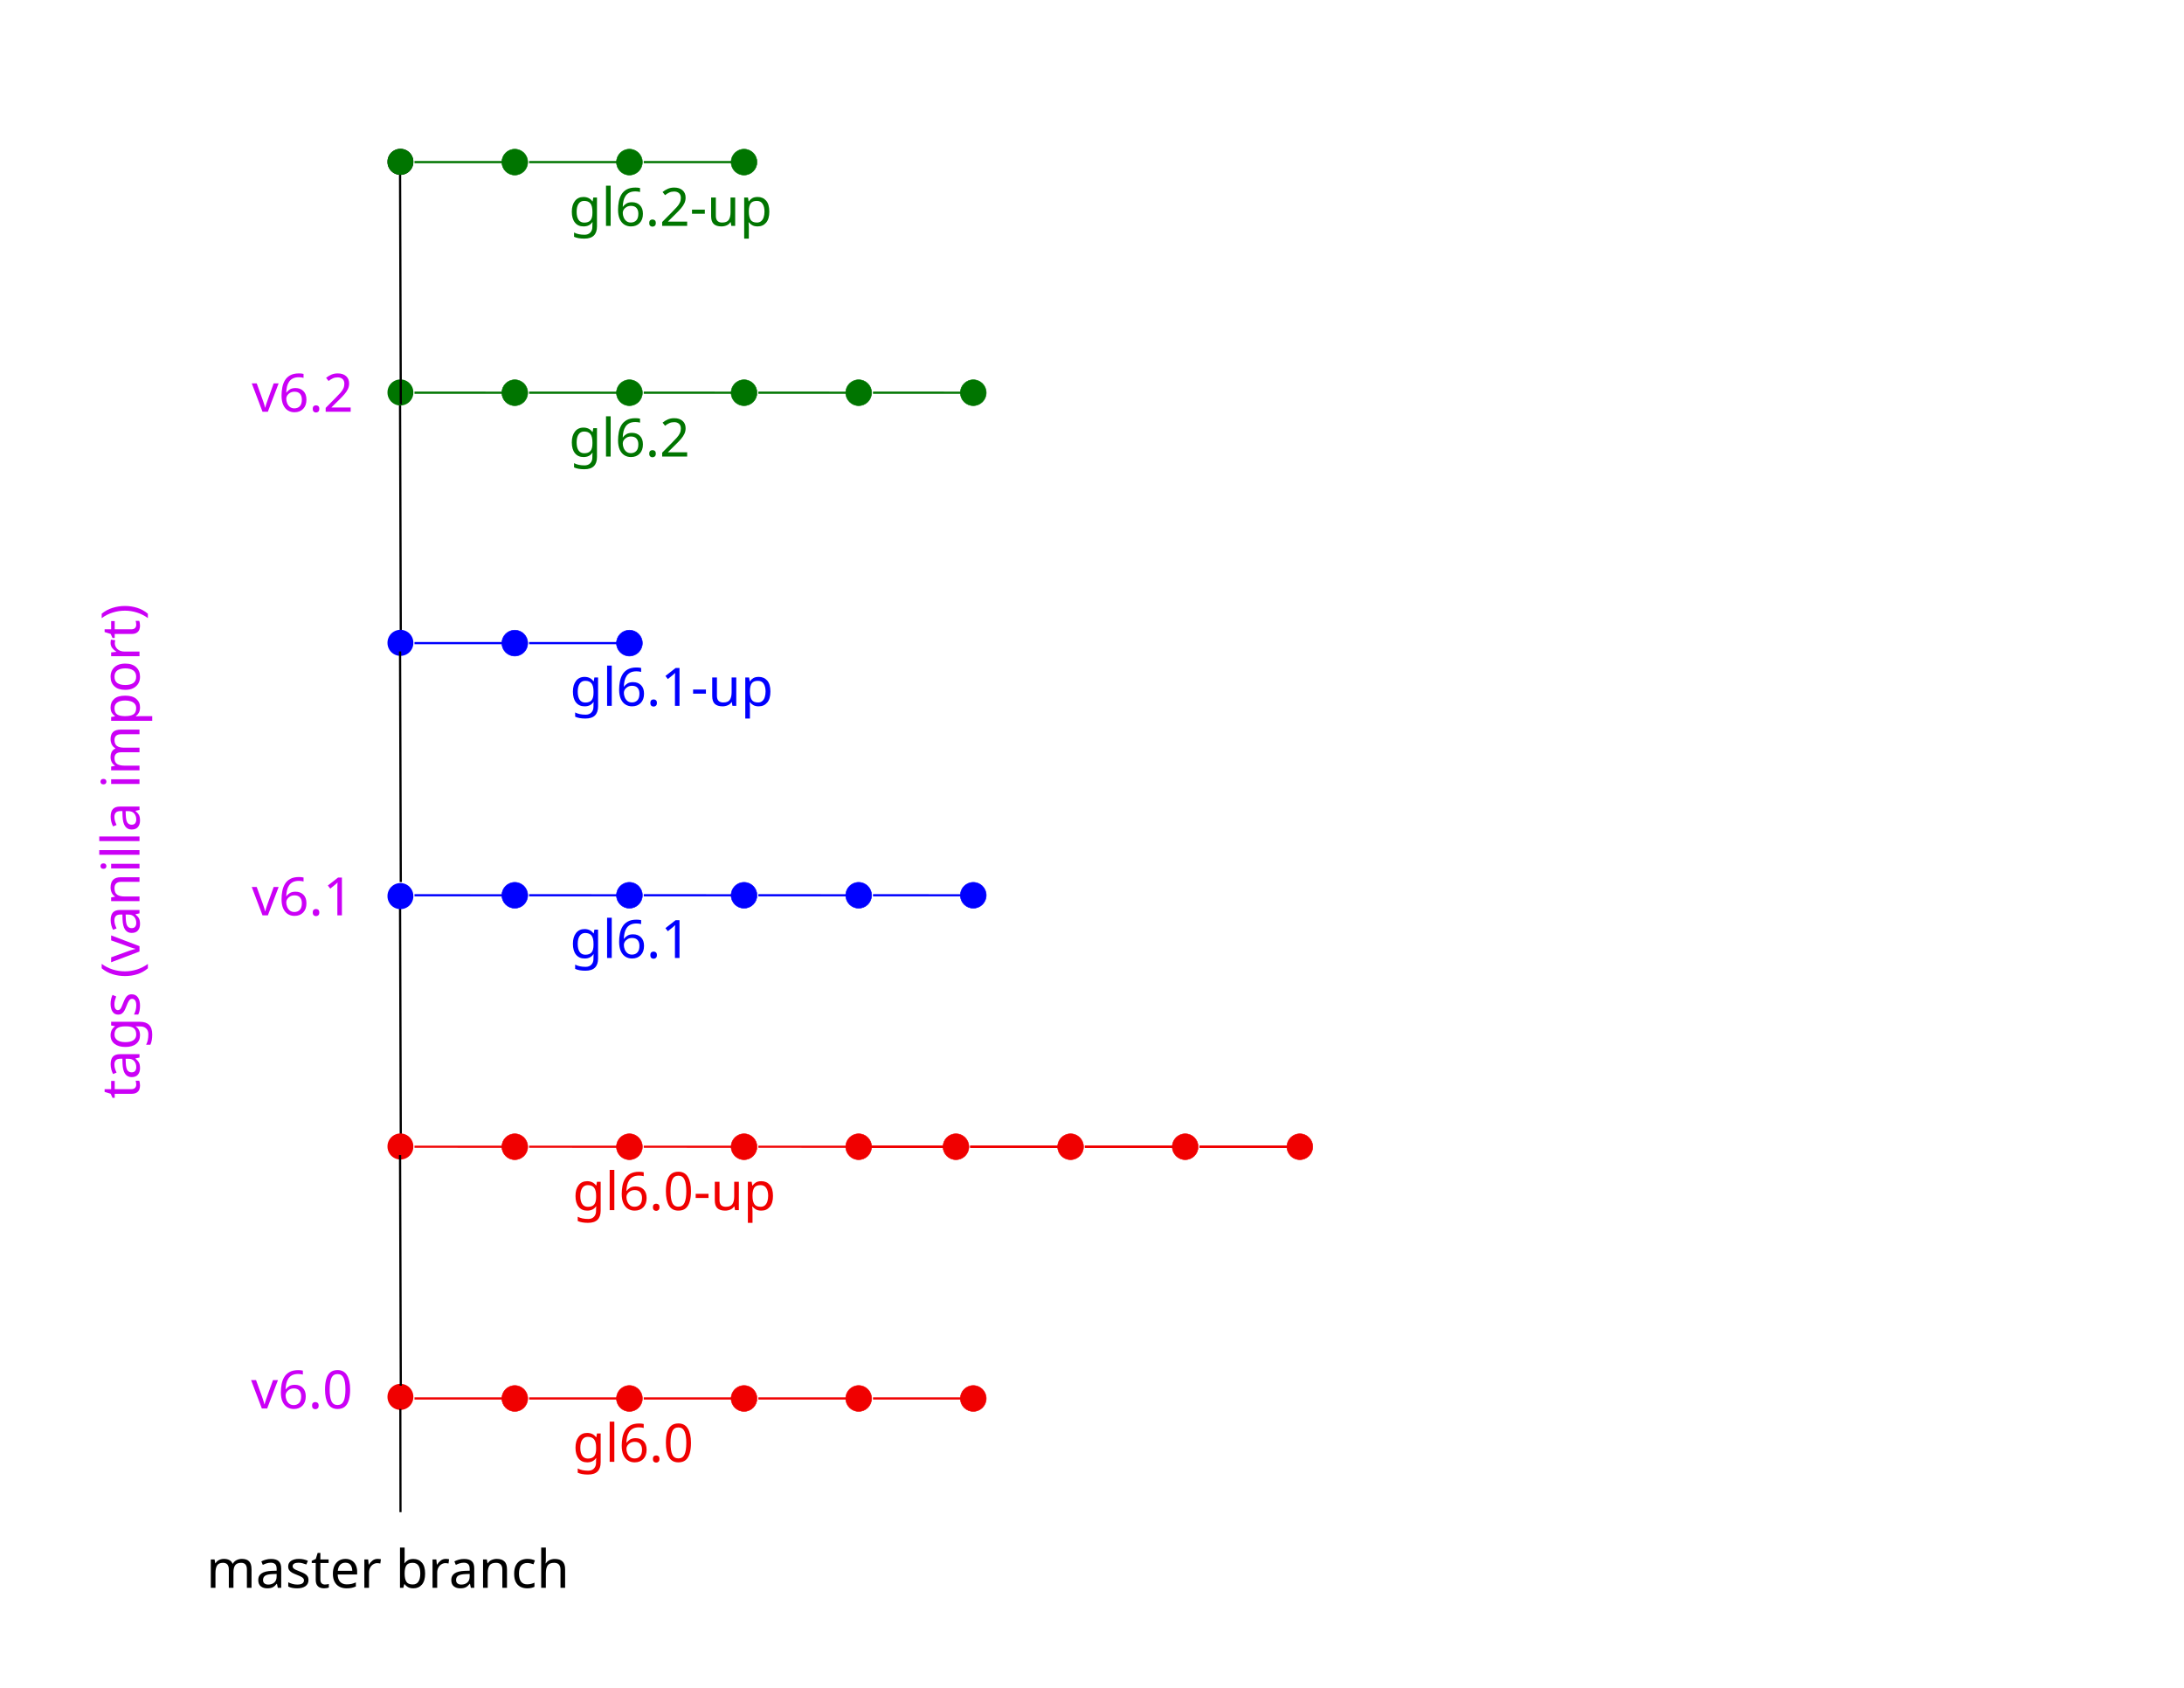
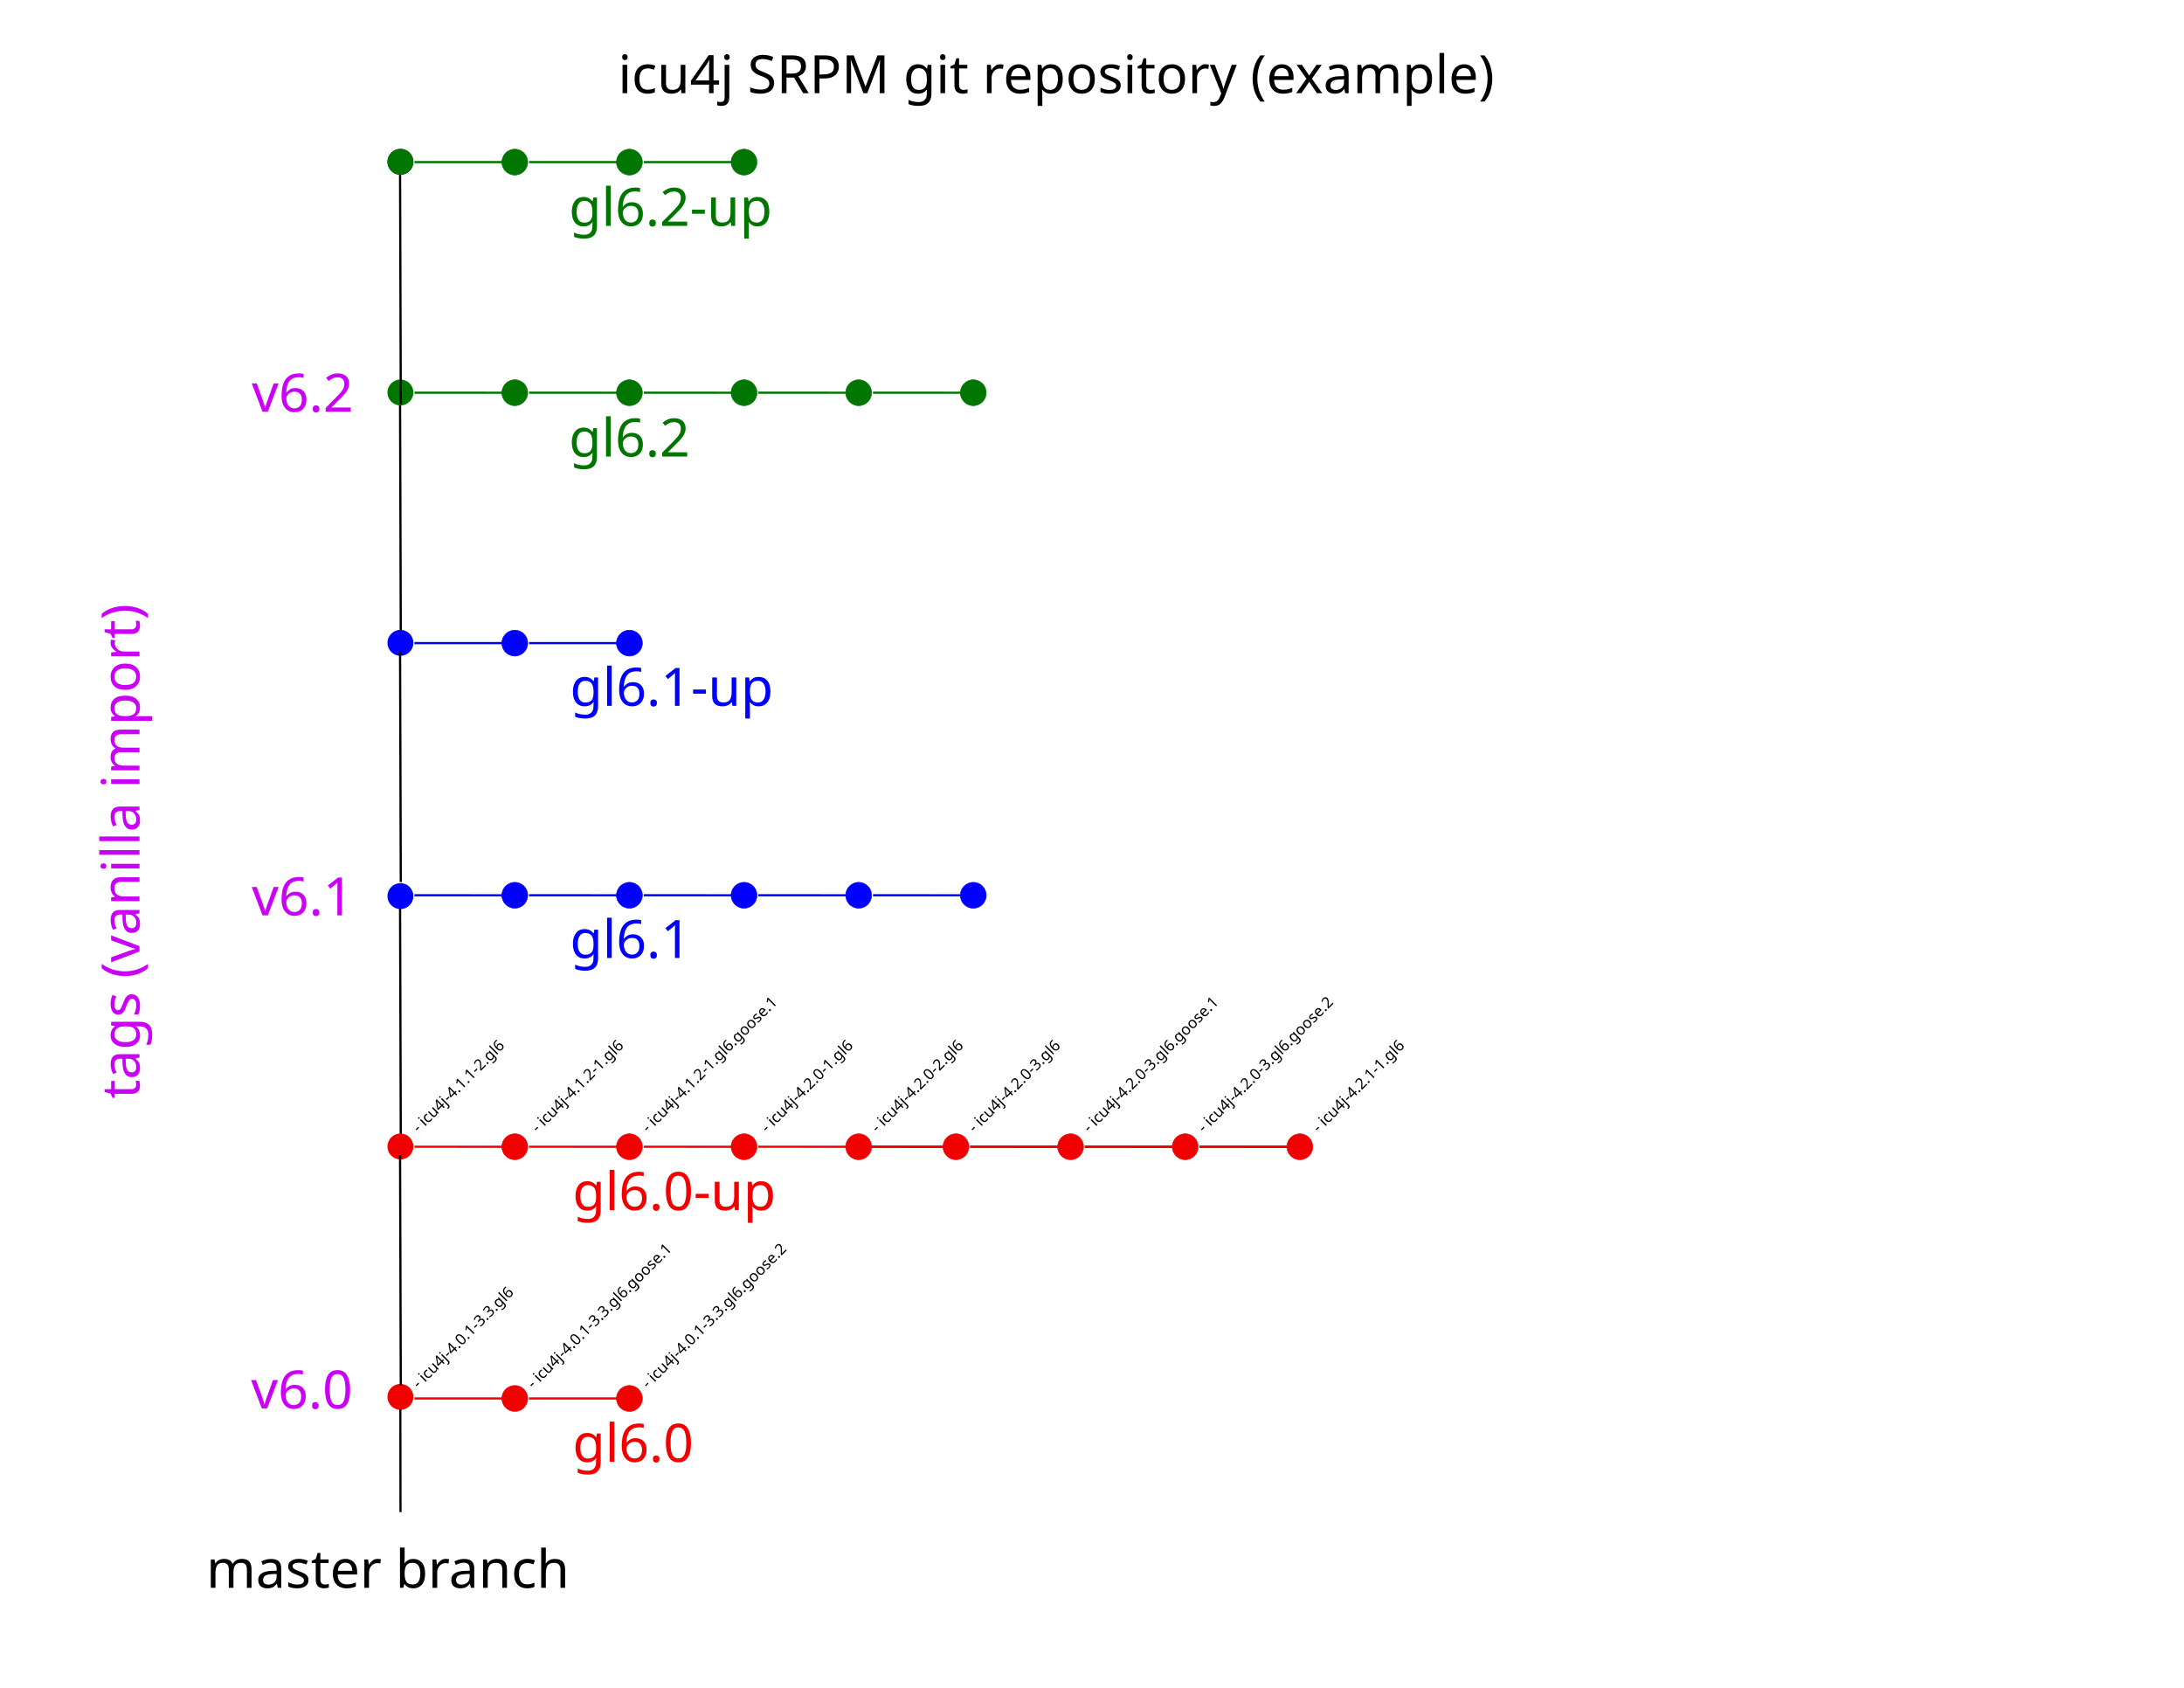
<svg xmlns="http://www.w3.org/2000/svg" width="990" height="765" id="svg2985" version="1.1">
  <defs id="defs2987">
    </defs>
  <g id="layer1" transform="translate(-4.858841,-10.81246)">
    <text xml:space="preserve" style="font-size:24px;font-style:normal;font-weight:normal;line-height:125%;letter-spacing:0px;word-spacing:0px;fill:#000000;fill-opacity:1;stroke:none;font-family:Sans" x="98.373" y="730.473" id="text4087">
      <tspan id="tspan4089" x="98.373" y="730.473">master branch</tspan>
    </text>
    <text xml:space="preserve" style="font-size:24px;font-style:normal;font-weight:normal;line-height:125%;letter-spacing:0px;word-spacing:0px;fill:#cb00f6;fill-opacity:1;stroke:none;font-family:Sans" x="118.671" y="649.191" id="text4091">
      <tspan id="tspan4093" x="118.671" y="649.191">v6.0</tspan>
    </text>
    <text xml:space="preserve" style="font-size:24px;font-style:normal;font-weight:normal;line-height:125%;letter-spacing:0px;word-spacing:0px;fill:#cb00f6;fill-opacity:1;stroke:none;font-family:Sans" x="118.982" y="425.699" id="text4095">
      <tspan id="tspan4097" x="118.982" y="425.699">v6.1</tspan>
    </text>
    <text xml:space="preserve" style="font-size:24px;font-style:normal;font-weight:normal;line-height:125%;letter-spacing:0px;word-spacing:0px;fill:#cb00f6;fill-opacity:1;stroke:none;font-family:Sans" x="-508.783" y="68.093" id="text4487" transform="matrix(0,-1,1,0,0,0)">
      <tspan id="tspan4489" x="-508.783" y="68.093">tags (vanilla import)</tspan>
    </text>
-     <g id="g5511" transform="matrix(0.7071068,0.7071068,-0.7071068,0.7071068,511.7805,57.30398)">
-       <text transform="matrix(0.7071068,-0.7071068,0.7071068,0.7071068,0,0)" id="text4483" y="616.076" x="-247.363" style="font-size:24px;font-style:normal;font-weight:normal;line-height:125%;letter-spacing:0px;word-spacing:0px;fill:#f00000;fill-opacity:1;stroke:none;font-family:Sans" xml:space="preserve">
-         <tspan y="616.076" x="-247.363" id="tspan4485">gl6.0</tspan>
-       </text>
-       <g transform="matrix(0.7071068,0.7071068,-0.7071068,0.7071068,315.1712,-0.3023257)" id="g4794">
-         <g transform="translate(0,207.8369)" id="g4796">
-           <path style="fill:#f00000;fill-opacity:1;stroke:#f00000;stroke-width:1px;stroke-linecap:butt;stroke-linejoin:miter;stroke-opacity:1" d="m 364.711,291.177 -0.008,43.1" id="path4798" />
-           <path style="fill:#f00000;fill-opacity:1;fill-rule:nonzero;stroke:#f00000;stroke-opacity:1" id="path4800" d="m 471.88,290.17 c 0,13.845 -11.224,25.069 -25.069,25.069 -13.845,0 -25.069,-11.224 -25.069,-25.069 0,-13.845 11.224,-25.069 25.069,-25.069 13.845,0 25.069,11.224 25.069,25.069 z" transform="matrix(0.2342092,0,0,0.2342092,260.0598,220.8451)" />
-         </g>
-         <g transform="translate(0,155.8777)" id="g4802">
-           <path id="path4804" d="m 364.711,291.177 -0.008,43.1" style="fill:#f00000;fill-opacity:1;stroke:#f00000;stroke-width:1px;stroke-linecap:butt;stroke-linejoin:miter;stroke-opacity:1" />
-           <path transform="matrix(0.2342092,0,0,0.2342092,260.0598,220.8451)" d="m 471.88,290.17 c 0,13.845 -11.224,25.069 -25.069,25.069 -13.845,0 -25.069,-11.224 -25.069,-25.069 0,-13.845 11.224,-25.069 25.069,-25.069 13.845,0 25.069,11.224 25.069,25.069 z" id="path4806" style="fill:#f00000;fill-opacity:1;fill-rule:nonzero;stroke:#f00000;stroke-opacity:1" />
-         </g>
-         <g transform="translate(0,103.9185)" id="g4808">
-           <path style="fill:#f00000;fill-opacity:1;stroke:#f00000;stroke-width:1px;stroke-linecap:butt;stroke-linejoin:miter;stroke-opacity:1" d="m 364.711,291.177 -0.008,43.1" id="path4810" />
-           <path style="fill:#f00000;fill-opacity:1;fill-rule:nonzero;stroke:#f00000;stroke-opacity:1" id="path4812" d="m 471.88,290.17 c 0,13.845 -11.224,25.069 -25.069,25.069 -13.845,0 -25.069,-11.224 -25.069,-25.069 0,-13.845 11.224,-25.069 25.069,-25.069 13.845,0 25.069,11.224 25.069,25.069 z" transform="matrix(0.2342092,0,0,0.2342092,260.0598,220.8451)" />
-         </g>
-         <g transform="translate(0,51.95923)" id="g4814">
-           <path id="path4816" d="m 364.711,291.177 -0.008,43.1" style="fill:#f00000;fill-opacity:1;stroke:#f00000;stroke-width:1px;stroke-linecap:butt;stroke-linejoin:miter;stroke-opacity:1" />
-           <path transform="matrix(0.2342092,0,0,0.2342092,260.0598,220.8451)" d="m 471.88,290.17 c 0,13.845 -11.224,25.069 -25.069,25.069 -13.845,0 -25.069,-11.224 -25.069,-25.069 0,-13.845 11.224,-25.069 25.069,-25.069 13.845,0 25.069,11.224 25.069,25.069 z" id="path4818" style="fill:#f00000;fill-opacity:1;fill-rule:nonzero;stroke:#f00000;stroke-opacity:1" />
-         </g>
-         <g id="g4820">
-           <path style="fill:#f00000;fill-opacity:1;stroke:#f00000;stroke-width:1px;stroke-linecap:butt;stroke-linejoin:miter;stroke-opacity:1" d="m 364.711,291.177 -0.008,43.1" id="path4822" />
-           <path style="fill:#f00000;fill-opacity:1;fill-rule:nonzero;stroke:#f00000;stroke-opacity:1" id="path4824" d="m 471.88,290.17 c 0,13.845 -11.224,25.069 -25.069,25.069 -13.845,0 -25.069,-11.224 -25.069,-25.069 0,-13.845 11.224,-25.069 25.069,-25.069 13.845,0 25.069,11.224 25.069,25.069 z" transform="matrix(0.2342092,0,0,0.2342092,260.0598,220.8451)" />
-         </g>
-       </g>
+     <text xml:space="preserve" style="font-size:24px;font-style:normal;font-weight:normal;line-height:125%;letter-spacing:0px;word-spacing:0px;fill:#f00000;fill-opacity:1;stroke:none;font-family:Sans" x="264.418" y="673.38" id="text4483">
+       <tspan id="tspan4485" x="264.418" y="673.38">gl6.0</tspan>
+     </text>
+     <g transform="matrix(0,1,-1,0,527.0171,279.9499)" id="g4796">
+       <path style="fill:#f00000;fill-opacity:1;stroke:#f00000;stroke-width:1px;stroke-linecap:butt;stroke-linejoin:miter;stroke-opacity:1" d="m 364.711,291.177 -0.008,43.1" id="path4798" />
+       <path style="fill:#f00000;fill-opacity:1;fill-rule:nonzero;stroke:#f00000;stroke-opacity:1" id="path4800" d="m 471.88,290.17 c 0,13.845 -11.224,25.069 -25.069,25.069 -13.845,0 -25.069,-11.224 -25.069,-25.069 0,-13.845 11.224,-25.069 25.069,-25.069 13.845,0 25.069,11.224 25.069,25.069 z" transform="matrix(0.2342092,0,0,0.2342092,260.0598,220.8451)" />
+     </g>
+     <g transform="matrix(0,1,-1,0,578.9763,279.9499)" id="g4802">
+       <path id="path4804" d="m 364.711,291.177 -0.008,43.1" style="fill:#f00000;fill-opacity:1;stroke:#f00000;stroke-width:1px;stroke-linecap:butt;stroke-linejoin:miter;stroke-opacity:1" />
+       <path transform="matrix(0.2342092,0,0,0.2342092,260.0598,220.8451)" d="m 471.88,290.17 c 0,13.845 -11.224,25.069 -25.069,25.069 -13.845,0 -25.069,-11.224 -25.069,-25.069 0,-13.845 11.224,-25.069 25.069,-25.069 13.845,0 25.069,11.224 25.069,25.069 z" id="path4806" style="fill:#f00000;fill-opacity:1;fill-rule:nonzero;stroke:#f00000;stroke-opacity:1" />
    </g>
    <text id="text4888" y="197.43" x="118.982" style="font-size:24px;font-style:normal;font-weight:normal;line-height:125%;letter-spacing:0px;word-spacing:0px;fill:#cb00f6;fill-opacity:1;stroke:none;font-family:Sans" xml:space="preserve">
      <tspan y="197.43" x="118.982" id="tspan4890">v6.2</tspan>
    </text>
    <g id="g5621">
      <g transform="matrix(0.7071068,0.7071068,-0.7071068,0.7071068,431.412,-91.86988)" id="g5491">
        <g id="g4871" transform="translate(-221.2294,26.17544)">
          <g style="fill:#0000fe;fill-opacity:1;stroke:#0000fe;stroke-opacity:1" id="g4841" transform="matrix(0.7071068,0.7071068,-0.7071068,0.7071068,390.4813,7.870435)">
            <path id="path4843" d="m 364.711,291.177 -0.008,43.1" style="fill:#0000fe;fill-opacity:1;stroke:#0000fe;stroke-width:1px;stroke-linecap:butt;stroke-linejoin:miter;stroke-opacity:1" />
            <path transform="matrix(0.2342092,0,0,0.2342092,260.0598,220.8451)" d="m 471.88,290.17 c 0,13.845 -11.224,25.069 -25.069,25.069 -13.845,0 -25.069,-11.224 -25.069,-25.069 0,-13.845 11.224,-25.069 25.069,-25.069 13.845,0 25.069,11.224 25.069,25.069 z" id="path4845" style="fill:#0000fe;fill-opacity:1;fill-rule:nonzero;stroke:#0000fe;stroke-opacity:1" />
          </g>
          <g style="fill:#0000fe;fill-opacity:1;stroke:#0000fe;stroke-opacity:1" id="g4847" transform="matrix(0.7071068,0.7071068,-0.7071068,0.7071068,427.222,-28.87029)">
            <path style="fill:#0000fe;fill-opacity:1;stroke:#0000fe;stroke-width:1px;stroke-linecap:butt;stroke-linejoin:miter;stroke-opacity:1" d="m 364.711,291.177 -0.008,43.1" id="path4849" />
            <path style="fill:#0000fe;fill-opacity:1;fill-rule:nonzero;stroke:#0000fe;stroke-opacity:1" id="path4851" d="m 471.88,290.17 c 0,13.845 -11.224,25.069 -25.069,25.069 -13.845,0 -25.069,-11.224 -25.069,-25.069 0,-13.845 11.224,-25.069 25.069,-25.069 13.845,0 25.069,11.224 25.069,25.069 z" transform="matrix(0.2342092,0,0,0.2342092,260.0598,220.8451)" />
          </g>
          <g style="fill:#0000fe;fill-opacity:1;stroke:#0000fe;stroke-opacity:1" id="g4853" transform="matrix(0.7071068,0.7071068,-0.7071068,0.7071068,463.9627,-65.61102)">
            <path id="path4855" d="m 364.711,291.177 -0.008,43.1" style="fill:#0000fe;fill-opacity:1;stroke:#0000fe;stroke-width:1px;stroke-linecap:butt;stroke-linejoin:miter;stroke-opacity:1" />
            <path transform="matrix(0.2342092,0,0,0.2342092,260.0598,220.8451)" d="m 471.88,290.17 c 0,13.845 -11.224,25.069 -25.069,25.069 -13.845,0 -25.069,-11.224 -25.069,-25.069 0,-13.845 11.224,-25.069 25.069,-25.069 13.845,0 25.069,11.224 25.069,25.069 z" id="path4857" style="fill:#0000fe;fill-opacity:1;fill-rule:nonzero;stroke:#0000fe;stroke-opacity:1" />
          </g>
          <g style="fill:#0000fe;fill-opacity:1;stroke:#0000fe;stroke-opacity:1" id="g4859" transform="matrix(0.7071068,0.7071068,-0.7071068,0.7071068,500.7034,-102.3517)">
            <path style="fill:#0000fe;fill-opacity:1;stroke:#0000fe;stroke-width:1px;stroke-linecap:butt;stroke-linejoin:miter;stroke-opacity:1" d="m 364.711,291.177 -0.008,43.1" id="path4861" />
            <path style="fill:#0000fe;fill-opacity:1;fill-rule:nonzero;stroke:#0000fe;stroke-opacity:1" id="path4863" d="m 471.88,290.17 c 0,13.845 -11.224,25.069 -25.069,25.069 -13.845,0 -25.069,-11.224 -25.069,-25.069 0,-13.845 11.224,-25.069 25.069,-25.069 13.845,0 25.069,11.224 25.069,25.069 z" transform="matrix(0.2342092,0,0,0.2342092,260.0598,220.8451)" />
          </g>
          <g style="fill:#0000fe;fill-opacity:1;stroke:#0000fe;stroke-opacity:1" id="g4865" transform="matrix(0.7071068,0.7071068,-0.7071068,0.7071068,537.4442,-139.0925)">
            <path id="path4867" d="m 364.711,291.177 -0.008,43.1" style="fill:#0000fe;fill-opacity:1;stroke:#0000fe;stroke-width:1px;stroke-linecap:butt;stroke-linejoin:miter;stroke-opacity:1" />
            <path transform="matrix(0.2342092,0,0,0.2342092,260.0598,220.8451)" d="m 471.88,290.17 c 0,13.845 -11.224,25.069 -25.069,25.069 -13.845,0 -25.069,-11.224 -25.069,-25.069 0,-13.845 11.224,-25.069 25.069,-25.069 13.845,0 25.069,11.224 25.069,25.069 z" id="path4869" style="fill:#0000fe;fill-opacity:1;fill-rule:nonzero;stroke:#0000fe;stroke-opacity:1" />
          </g>
        </g>
        <text transform="matrix(0.7071068,-0.7071068,0.7071068,0.7071068,0,0)" id="text4955" y="536.882" x="-168.167" style="font-size:24px;font-style:normal;font-weight:normal;line-height:125%;letter-spacing:0px;word-spacing:0px;fill:#0000fe;fill-opacity:1;stroke:none;font-family:Sans" xml:space="preserve">
          <tspan y="536.882" x="-168.167" id="tspan4957">gl6.1</tspan>
        </text>
      </g>
    </g>
    <g id="g5471" transform="matrix(0.7071068,0.7071068,-0.7071068,0.7071068,350.3075,-238.5447)">
      <g transform="matrix(0.7071068,0.7071068,-0.7071068,0.7071068,96.32336,-465.217)" id="g5019">
        <g style="fill:#007500;fill-opacity:1;stroke:#007500;stroke-opacity:1" id="g4749" transform="translate(323.4958,220.3594)">
          <path id="path4745" d="m 364.711,291.177 -0.008,43.1" style="fill:#007500;fill-opacity:1;stroke:#007500;stroke-width:1px;stroke-linecap:butt;stroke-linejoin:miter;stroke-opacity:1" />
          <path transform="matrix(0.2342092,0,0,0.2342092,260.0598,220.8451)" d="m 471.88,290.17 c 0,13.845 -11.224,25.069 -25.069,25.069 -13.845,0 -25.069,-11.224 -25.069,-25.069 0,-13.845 11.224,-25.069 25.069,-25.069 13.845,0 25.069,11.224 25.069,25.069 z" id="path4743" style="fill:#007500;fill-opacity:1;fill-rule:nonzero;stroke:#007500;stroke-opacity:1" />
        </g>
        <g style="fill:#007500;fill-opacity:1;stroke:#007500;stroke-opacity:1" id="g4753" transform="translate(323.4958,168.4001)">
          <path style="fill:#007500;fill-opacity:1;stroke:#007500;stroke-width:1px;stroke-linecap:butt;stroke-linejoin:miter;stroke-opacity:1" d="m 364.711,291.177 -0.008,43.1" id="path4755" />
          <path style="fill:#007500;fill-opacity:1;fill-rule:nonzero;stroke:#007500;stroke-opacity:1" id="path4757" d="m 471.88,290.17 c 0,13.845 -11.224,25.069 -25.069,25.069 -13.845,0 -25.069,-11.224 -25.069,-25.069 0,-13.845 11.224,-25.069 25.069,-25.069 13.845,0 25.069,11.224 25.069,25.069 z" transform="matrix(0.2342092,0,0,0.2342092,260.0598,220.8451)" />
        </g>
        <g style="fill:#007500;fill-opacity:1;stroke:#007500;stroke-opacity:1" id="g4759" transform="translate(323.4958,116.4409)">
          <path id="path4761" d="m 364.711,291.177 -0.008,43.1" style="fill:#007500;fill-opacity:1;stroke:#007500;stroke-width:1px;stroke-linecap:butt;stroke-linejoin:miter;stroke-opacity:1" />
          <path transform="matrix(0.2342092,0,0,0.2342092,260.0598,220.8451)" d="m 471.88,290.17 c 0,13.845 -11.224,25.069 -25.069,25.069 -13.845,0 -25.069,-11.224 -25.069,-25.069 0,-13.845 11.224,-25.069 25.069,-25.069 13.845,0 25.069,11.224 25.069,25.069 z" id="path4763" style="fill:#007500;fill-opacity:1;fill-rule:nonzero;stroke:#007500;stroke-opacity:1" />
        </g>
        <g style="fill:#007500;fill-opacity:1;stroke:#007500;stroke-opacity:1" id="g4765" transform="translate(323.4958,64.48166)">
          <path style="fill:#007500;fill-opacity:1;stroke:#007500;stroke-width:1px;stroke-linecap:butt;stroke-linejoin:miter;stroke-opacity:1" d="m 364.711,291.177 -0.008,43.1" id="path4767" />
          <path style="fill:#007500;fill-opacity:1;fill-rule:nonzero;stroke:#007500;stroke-opacity:1" id="path4769" d="m 471.88,290.17 c 0,13.845 -11.224,25.069 -25.069,25.069 -13.845,0 -25.069,-11.224 -25.069,-25.069 0,-13.845 11.224,-25.069 25.069,-25.069 13.845,0 25.069,11.224 25.069,25.069 z" transform="matrix(0.2342092,0,0,0.2342092,260.0598,220.8451)" />
        </g>
        <g style="fill:#007500;fill-opacity:1;stroke:#007500;stroke-opacity:1" id="g4771" transform="translate(323.4958,12.52242)">
          <path id="path4773" d="m 364.711,291.177 -0.008,43.1" style="fill:#007500;fill-opacity:1;stroke:#007500;stroke-width:1px;stroke-linecap:butt;stroke-linejoin:miter;stroke-opacity:1" />
          <path transform="matrix(0.2342092,0,0,0.2342092,260.0598,220.8451)" d="m 471.88,290.17 c 0,13.845 -11.224,25.069 -25.069,25.069 -13.845,0 -25.069,-11.224 -25.069,-25.069 0,-13.845 11.224,-25.069 25.069,-25.069 13.845,0 25.069,11.224 25.069,25.069 z" id="path4775" style="fill:#007500;fill-opacity:1;fill-rule:nonzero;stroke:#007500;stroke-opacity:1" />
        </g>
      </g>
      <text transform="matrix(0.7071068,-0.7071068,0.7071068,0.7071068,0,0)" id="text4959" y="456.272" x="-87.557" style="font-size:24px;font-style:normal;font-weight:normal;line-height:125%;letter-spacing:0px;word-spacing:0px;fill:#007500;fill-opacity:1;stroke:none;font-family:Sans" xml:space="preserve">
        <tspan y="456.272" x="-87.557" id="tspan4961">gl6.2</tspan>
      </text>
    </g>
    <g id="g6087">
      <g transform="matrix(0,1,-1,0,527.0171,-62.41085)" id="g5648" style="fill:#0000fe;fill-opacity:1;stroke:#0000fe;stroke-opacity:1">
        <path style="fill:#0000fe;fill-opacity:1;stroke:#0000fe;stroke-width:1px;stroke-linecap:butt;stroke-linejoin:miter;stroke-opacity:1" d="m 364.711,291.177 -0.008,43.1" id="path5650" />
        <path style="fill:#0000fe;fill-opacity:1;fill-rule:nonzero;stroke:#0000fe;stroke-opacity:1" id="path5652" d="m 471.88,290.17 c 0,13.845 -11.224,25.069 -25.069,25.069 -13.845,0 -25.069,-11.224 -25.069,-25.069 0,-13.845 11.224,-25.069 25.069,-25.069 13.845,0 25.069,11.224 25.069,25.069 z" transform="matrix(0.2342092,0,0,0.2342092,260.0598,220.8451)" />
      </g>
      <g transform="matrix(0,1,-1,0,578.9763,-62.41084)" id="g5654" style="fill:#0000fe;fill-opacity:1;stroke:#0000fe;stroke-opacity:1">
        <path id="path5656" d="m 364.711,291.177 -0.008,43.1" style="fill:#0000fe;fill-opacity:1;stroke:#0000fe;stroke-width:1px;stroke-linecap:butt;stroke-linejoin:miter;stroke-opacity:1" />
        <path transform="matrix(0.2342092,0,0,0.2342092,260.0598,220.8451)" d="m 471.88,290.17 c 0,13.845 -11.224,25.069 -25.069,25.069 -13.845,0 -25.069,-11.224 -25.069,-25.069 0,-13.845 11.224,-25.069 25.069,-25.069 13.845,0 25.069,11.224 25.069,25.069 z" id="path5658" style="fill:#0000fe;fill-opacity:1;fill-rule:nonzero;stroke:#0000fe;stroke-opacity:1" />
      </g>
      <text id="text5678" y="330.718" x="263.245" style="font-size:24px;font-style:normal;font-weight:normal;line-height:125%;letter-spacing:0px;word-spacing:0px;fill:#0000fe;fill-opacity:1;stroke:none;font-family:Sans" xml:space="preserve">
        <tspan y="330.718" x="263.245" id="tspan5680">gl6.1-up</tspan>
      </text>
    </g>
    <g id="g6198">
      <g style="fill:#007500;fill-opacity:1;stroke:#007500;stroke-opacity:1" id="g5718" transform="matrix(0,1,-1,0,527.0171,-280.4225)">
        <path id="path5720" d="m 364.711,291.177 -0.008,43.1" style="fill:#007500;fill-opacity:1;stroke:#007500;stroke-width:1px;stroke-linecap:butt;stroke-linejoin:miter;stroke-opacity:1" />
        <path transform="matrix(0.2342092,0,0,0.2342092,260.0598,220.8451)" d="m 471.88,290.17 c 0,13.845 -11.224,25.069 -25.069,25.069 -13.845,0 -25.069,-11.224 -25.069,-25.069 0,-13.845 11.224,-25.069 25.069,-25.069 13.845,0 25.069,11.224 25.069,25.069 z" id="path5722" style="fill:#007500;fill-opacity:1;fill-rule:nonzero;stroke:#007500;stroke-opacity:1" />
      </g>
      <g style="fill:#007500;fill-opacity:1;stroke:#007500;stroke-opacity:1" id="g5724" transform="matrix(0,1,-1,0,578.9763,-280.4225)">
        <path style="fill:#007500;fill-opacity:1;stroke:#007500;stroke-width:1px;stroke-linecap:butt;stroke-linejoin:miter;stroke-opacity:1" d="m 364.711,291.177 -0.008,43.1" id="path5726" />
        <path style="fill:#007500;fill-opacity:1;fill-rule:nonzero;stroke:#007500;stroke-opacity:1" id="path5728" d="m 471.88,290.17 c 0,13.845 -11.224,25.069 -25.069,25.069 -13.845,0 -25.069,-11.224 -25.069,-25.069 0,-13.845 11.224,-25.069 25.069,-25.069 13.845,0 25.069,11.224 25.069,25.069 z" transform="matrix(0.2342092,0,0,0.2342092,260.0598,220.8451)" />
      </g>
      <g style="fill:#007500;fill-opacity:1;stroke:#007500;stroke-opacity:1" id="g5730" transform="matrix(0,1,-1,0,630.9356,-280.4225)">
        <path id="path5732" d="m 364.711,291.177 -0.008,43.1" style="fill:#007500;fill-opacity:1;stroke:#007500;stroke-width:1px;stroke-linecap:butt;stroke-linejoin:miter;stroke-opacity:1" />
        <path transform="matrix(0.2342092,0,0,0.2342092,260.0598,220.8451)" d="m 471.88,290.17 c 0,13.845 -11.224,25.069 -25.069,25.069 -13.845,0 -25.069,-11.224 -25.069,-25.069 0,-13.845 11.224,-25.069 25.069,-25.069 13.845,0 25.069,11.224 25.069,25.069 z" id="path5734" style="fill:#007500;fill-opacity:1;fill-rule:nonzero;stroke:#007500;stroke-opacity:1" />
      </g>
      <text xml:space="preserve" style="font-size:24px;font-style:normal;font-weight:normal;line-height:125%;letter-spacing:0px;word-spacing:0px;fill:#007500;fill-opacity:1;stroke:none;font-family:Sans" x="262.751" y="113.201" id="text5748">
        <tspan id="tspan5750" x="262.751" y="113.201">gl6.2-up</tspan>
      </text>
    </g>
    <g id="g6133">
      <path id="path4493" d="m 186.207,422.347 0.326,104.512" style="fill:none;stroke:#000000;stroke-width:1.005px;stroke-linecap:butt;stroke-linejoin:miter;stroke-opacity:1" />
-       <path style="fill:#f00000;fill-opacity:1;fill-rule:nonzero;stroke:none" id="path4017" d="m 471.88,290.17 a 25.069,25.069 0 1 1 -50.137,0 25.069,25.069 0 1 1 50.137,0 z" transform="matrix(0.2342092,0,0,0.2342092,81.72194,575.9729)" />
-       <path style="fill:#f00000;fill-opacity:1;fill-rule:nonzero;stroke:none" id="path4021" d="m 471.88,290.17 a 25.069,25.069 0 1 1 -50.137,0 25.069,25.069 0 1 1 50.137,0 z" transform="matrix(0.2342092,0,0,0.2342092,81.72194,462.4877)" />
-       <path style="fill:#0000fe;fill-opacity:1;fill-rule:nonzero;stroke:none" id="path4025" d="m 471.88,290.17 a 25.069,25.069 0 1 1 -50.137,0 25.069,25.069 0 1 1 50.137,0 z" transform="matrix(0.2342092,0,0,0.2342092,81.72194,349.0025)" />
+       <path style="fill:#f00000;fill-opacity:1;fill-rule:nonzero;stroke:none" id="path4017" d="m 471.88,290.17 c 0,13.845 -11.224,25.069 -25.069,25.069 -13.845,0 -25.069,-11.224 -25.069,-25.069 0,-13.845 11.224,-25.069 25.069,-25.069 13.845,0 25.069,11.224 25.069,25.069 z" transform="matrix(0.2342092,0,0,0.2342092,81.72194,575.9729)" />
+       <path style="fill:#f00000;fill-opacity:1;fill-rule:nonzero;stroke:none" id="path4021" d="m 471.88,290.17 c 0,13.845 -11.224,25.069 -25.069,25.069 -13.845,0 -25.069,-11.224 -25.069,-25.069 0,-13.845 11.224,-25.069 25.069,-25.069 13.845,0 25.069,11.224 25.069,25.069 z" transform="matrix(0.2342092,0,0,0.2342092,81.72194,462.4877)" />
+       <path style="fill:#0000fe;fill-opacity:1;fill-rule:nonzero;stroke:none" id="path4025" d="m 471.88,290.17 c 0,13.845 -11.224,25.069 -25.069,25.069 -13.845,0 -25.069,-11.224 -25.069,-25.069 0,-13.845 11.224,-25.069 25.069,-25.069 13.845,0 25.069,11.224 25.069,25.069 z" transform="matrix(0.2342092,0,0,0.2342092,81.72194,349.0025)" />
      <path style="fill:#000000;fill-opacity:1;stroke:#000000;stroke-width:0.977px;stroke-linecap:butt;stroke-linejoin:miter;stroke-opacity:1" d="m 186.333,649.418 0.072,46.762" id="path4041" />
      <path style="fill:none;stroke:#000000;stroke-width:1.005px;stroke-linecap:butt;stroke-linejoin:miter;stroke-opacity:1" d="m 186.207,534.347 0.326,104.512" id="path4495" />
      <path style="fill:none;stroke:#000000;stroke-width:1.005px;stroke-linecap:butt;stroke-linejoin:miter;stroke-opacity:1" d="m 186.207,194.078 0.326,104.512" id="path5459" />
-       <path transform="matrix(0.2342092,0,0,0.2342092,81.72194,234.2187)" d="m 471.88,290.17 a 25.069,25.069 0 1 1 -50.137,0 25.069,25.069 0 1 1 50.137,0 z" id="path5463" style="fill:#0000fe;fill-opacity:1;fill-rule:nonzero;stroke:none" />
-       <path transform="matrix(0.2342092,0,0,0.2342092,81.72194,120.7334)" d="m 471.88,290.17 a 25.069,25.069 0 1 1 -50.137,0 25.069,25.069 0 1 1 50.137,0 z" id="path5465" style="fill:#007500;fill-opacity:1;fill-rule:nonzero;stroke:none" />
+       <path transform="matrix(0.2342092,0,0,0.2342092,81.72194,234.2187)" d="m 471.88,290.17 c 0,13.845 -11.224,25.069 -25.069,25.069 -13.845,0 -25.069,-11.224 -25.069,-25.069 0,-13.845 11.224,-25.069 25.069,-25.069 13.845,0 25.069,11.224 25.069,25.069 z" id="path5463" style="fill:#0000fe;fill-opacity:1;fill-rule:nonzero;stroke:none" />
+       <path transform="matrix(0.2342092,0,0,0.2342092,81.72194,120.7334)" d="m 471.88,290.17 c 0,13.845 -11.224,25.069 -25.069,25.069 -13.845,0 -25.069,-11.224 -25.069,-25.069 0,-13.845 11.224,-25.069 25.069,-25.069 13.845,0 25.069,11.224 25.069,25.069 z" id="path5465" style="fill:#007500;fill-opacity:1;fill-rule:nonzero;stroke:none" />
      <path id="path5469" d="m 186.207,306.078 0.326,104.512" style="fill:none;stroke:#000000;stroke-width:1.005px;stroke-linecap:butt;stroke-linejoin:miter;stroke-opacity:1" />
      <path id="path5682" d="m 186.207,89.551 0.326,104.512" style="fill:none;stroke:#000000;stroke-width:1.005px;stroke-linecap:butt;stroke-linejoin:miter;stroke-opacity:1" />
-       <path style="fill:#000000;fill-opacity:1;fill-rule:nonzero;stroke:none" id="path5684" d="m 471.88,290.17 a 25.069,25.069 0 1 1 -50.137,0 25.069,25.069 0 1 1 50.137,0 z" transform="matrix(0.2342092,0,0,0.2342092,81.72194,16.207)" />
-       <path style="fill:#007500;fill-opacity:1;fill-rule:nonzero;stroke:none" id="path5752" d="m 471.88,290.17 a 25.069,25.069 0 1 1 -50.137,0 25.069,25.069 0 1 1 50.137,0 z" transform="matrix(0.2342092,0,0,0.2342092,81.72194,16.20701)" />
+       <path style="fill:#000000;fill-opacity:1;fill-rule:nonzero;stroke:none" id="path5684" d="m 471.88,290.17 c 0,13.845 -11.224,25.069 -25.069,25.069 -13.845,0 -25.069,-11.224 -25.069,-25.069 0,-13.845 11.224,-25.069 25.069,-25.069 13.845,0 25.069,11.224 25.069,25.069 z" transform="matrix(0.2342092,0,0,0.2342092,81.72194,16.207)" />
+       <path style="fill:#007500;fill-opacity:1;fill-rule:nonzero;stroke:none" id="path5752" d="m 471.88,290.17 c 0,13.845 -11.224,25.069 -25.069,25.069 -13.845,0 -25.069,-11.224 -25.069,-25.069 0,-13.845 11.224,-25.069 25.069,-25.069 13.845,0 25.069,11.224 25.069,25.069 z" transform="matrix(0.2342092,0,0,0.2342092,81.72194,16.20701)" />
    </g>
    <g id="g6161">
      <text xml:space="preserve" style="font-size:24px;font-style:normal;font-weight:normal;line-height:125%;letter-spacing:0px;word-spacing:0px;fill:#f00000;fill-opacity:1;stroke:none;font-family:Sans" x="264.418" y="559.289" id="text5585">
        <tspan id="tspan5587" x="264.418" y="559.289">gl6.0-up</tspan>
      </text>
      <g id="g6008">
        <path style="fill:#f00000;fill-opacity:1;stroke:#f00000;stroke-width:1px;stroke-linecap:butt;stroke-linejoin:miter;stroke-opacity:1" d="m 235.84,530.569 -43.1,-0.008" id="path5593" />
        <path style="fill:#f00000;fill-opacity:1;fill-rule:nonzero;stroke:#f00000;stroke-opacity:1" id="path5595" d="m 471.88,290.17 c 0,13.845 -11.224,25.069 -25.069,25.069 -13.845,0 -25.069,-11.224 -25.069,-25.069 0,-13.845 11.224,-25.069 25.069,-25.069 13.845,0 25.069,11.224 25.069,25.069 z" transform="matrix(0,0.2342092,-0.2342092,0,306.172,425.9179)" />
      </g>
      <g id="g6004">
        <path id="path5599" d="m 287.799,530.569 -43.1,-0.008" style="fill:#f00000;fill-opacity:1;stroke:#f00000;stroke-width:1px;stroke-linecap:butt;stroke-linejoin:miter;stroke-opacity:1" />
        <path transform="matrix(0,0.2342092,-0.2342092,0,358.1313,425.9179)" d="m 471.88,290.17 c 0,13.845 -11.224,25.069 -25.069,25.069 -13.845,0 -25.069,-11.224 -25.069,-25.069 0,-13.845 11.224,-25.069 25.069,-25.069 13.845,0 25.069,11.224 25.069,25.069 z" id="path5601" style="fill:#f00000;fill-opacity:1;fill-rule:nonzero;stroke:#f00000;stroke-opacity:1" />
      </g>
      <g id="g6000">
        <path style="fill:#f00000;fill-opacity:1;stroke:#f00000;stroke-width:1px;stroke-linecap:butt;stroke-linejoin:miter;stroke-opacity:1" d="m 339.759,530.569 -43.1,-0.008" id="path5605" />
        <path style="fill:#f00000;fill-opacity:1;fill-rule:nonzero;stroke:#f00000;stroke-opacity:1" id="path5607" d="m 471.88,290.17 c 0,13.845 -11.224,25.069 -25.069,25.069 -13.845,0 -25.069,-11.224 -25.069,-25.069 0,-13.845 11.224,-25.069 25.069,-25.069 13.845,0 25.069,11.224 25.069,25.069 z" transform="matrix(0,0.2342092,-0.2342092,0,410.0905,425.9179)" />
      </g>
      <g id="g5997">
        <path id="path5611" d="m 391.718,530.569 -43.1,-0.008" style="fill:#f00000;fill-opacity:1;stroke:#f00000;stroke-width:1px;stroke-linecap:butt;stroke-linejoin:miter;stroke-opacity:1" />
      </g>
      <path style="fill:#f00000;fill-opacity:1;fill-rule:nonzero;stroke:#f00000;stroke-opacity:1" id="path5613" d="m 471.88,290.17 c 0,13.845 -11.224,25.069 -25.069,25.069 -13.845,0 -25.069,-11.224 -25.069,-25.069 0,-13.845 11.224,-25.069 25.069,-25.069 13.845,0 25.069,11.224 25.069,25.069 z" transform="matrix(0,0.2342092,-0.2342092,0,462.0497,425.9179)" />
      <g transform="translate(96.05875,0)" id="g5961">
        <path style="fill:#f00000;fill-opacity:1;stroke:#f00000;stroke-width:1px;stroke-linecap:butt;stroke-linejoin:miter;stroke-opacity:1" d="m 443.677,530.569 -43.1,-0.008" id="path5617" />
        <path style="fill:#f00000;fill-opacity:1;fill-rule:nonzero;stroke:#f00000;stroke-opacity:1" id="path5619" d="m 471.88,290.17 c 0,13.845 -11.224,25.069 -25.069,25.069 -13.845,0 -25.069,-11.224 -25.069,-25.069 0,-13.845 11.224,-25.069 25.069,-25.069 13.845,0 25.069,11.224 25.069,25.069 z" transform="matrix(0,0.2342092,-0.2342092,0,514.009,425.9179)" />
        <path id="path5957" d="m 443.677,530.569 -43.1,-0.008" style="fill:#f00000;fill-opacity:1;stroke:#f00000;stroke-width:1px;stroke-linecap:butt;stroke-linejoin:miter;stroke-opacity:1" />
        <path style="fill:#f00000;fill-opacity:1;stroke:#f00000;stroke-width:1px;stroke-linecap:butt;stroke-linejoin:miter;stroke-opacity:1" d="m 443.677,530.569 -43.1,-0.008" id="path5959" />
      </g>
      <g id="g6148">
        <path id="path5969" d="m 591.695,530.569 -43.1,-0.008" style="fill:#f00000;fill-opacity:1;stroke:#f00000;stroke-width:1px;stroke-linecap:butt;stroke-linejoin:miter;stroke-opacity:1" />
        <path transform="matrix(0,0.2342092,-0.2342092,0,662.027,425.9179)" d="m 471.88,290.17 c 0,13.845 -11.224,25.069 -25.069,25.069 -13.845,0 -25.069,-11.224 -25.069,-25.069 0,-13.845 11.224,-25.069 25.069,-25.069 13.845,0 25.069,11.224 25.069,25.069 z" id="path5971" style="fill:#f00000;fill-opacity:1;fill-rule:nonzero;stroke:#f00000;stroke-opacity:1" />
        <path style="fill:#f00000;fill-opacity:1;stroke:#f00000;stroke-width:1px;stroke-linecap:butt;stroke-linejoin:miter;stroke-opacity:1" d="m 591.695,530.569 -43.1,-0.008" id="path5973" />
        <path id="path5975" d="m 591.695,530.569 -43.1,-0.008" style="fill:#f00000;fill-opacity:1;stroke:#f00000;stroke-width:1px;stroke-linecap:butt;stroke-linejoin:miter;stroke-opacity:1" />
      </g>
      <g transform="translate(-7.85972,0)" id="g5977">
        <path style="fill:#f00000;fill-opacity:1;stroke:#f00000;stroke-width:1px;stroke-linecap:butt;stroke-linejoin:miter;stroke-opacity:1" d="m 443.677,530.569 -43.1,-0.008" id="path5979" />
        <path style="fill:#f00000;fill-opacity:1;fill-rule:nonzero;stroke:#f00000;stroke-opacity:1" id="path5981" d="m 471.88,290.17 c 0,13.845 -11.224,25.069 -25.069,25.069 -13.845,0 -25.069,-11.224 -25.069,-25.069 0,-13.845 11.224,-25.069 25.069,-25.069 13.845,0 25.069,11.224 25.069,25.069 z" transform="matrix(0,0.2342092,-0.2342092,0,514.009,425.9179)" />
        <path id="path5983" d="m 443.677,530.569 -43.1,-0.008" style="fill:#f00000;fill-opacity:1;stroke:#f00000;stroke-width:1px;stroke-linecap:butt;stroke-linejoin:miter;stroke-opacity:1" />
        <path style="fill:#f00000;fill-opacity:1;stroke:#f00000;stroke-width:1px;stroke-linecap:butt;stroke-linejoin:miter;stroke-opacity:1" d="m 443.677,530.569 -43.1,-0.008" id="path5985" />
      </g>
      <g id="g6154">
        <g id="g5987" transform="translate(44.09951,0)">
          <path style="fill:#f00000;fill-opacity:1;stroke:#f00000;stroke-width:1px;stroke-linecap:butt;stroke-linejoin:miter;stroke-opacity:1" d="m 443.677,530.569 -43.1,-0.008" id="path5989" />
          <path style="fill:#f00000;fill-opacity:1;fill-rule:nonzero;stroke:#f00000;stroke-opacity:1" id="path5991" d="m 471.88,290.17 c 0,13.845 -11.224,25.069 -25.069,25.069 -13.845,0 -25.069,-11.224 -25.069,-25.069 0,-13.845 11.224,-25.069 25.069,-25.069 13.845,0 25.069,11.224 25.069,25.069 z" transform="matrix(0,0.2342092,-0.2342092,0,514.009,425.9179)" />
          <path id="path5993" d="m 443.677,530.569 -43.1,-0.008" style="fill:#f00000;fill-opacity:1;stroke:#f00000;stroke-width:1px;stroke-linecap:butt;stroke-linejoin:miter;stroke-opacity:1" />
          <path style="fill:#f00000;fill-opacity:1;stroke:#f00000;stroke-width:1px;stroke-linecap:butt;stroke-linejoin:miter;stroke-opacity:1" d="m 443.677,530.569 -43.1,-0.008" id="path5995" />
        </g>
      </g>
    </g>
+     <text xml:space="preserve" style="font-size:24px;font-style:normal;font-weight:normal;line-height:125%;letter-spacing:0px;word-spacing:0px;fill:#000000;fill-opacity:1;stroke:none;font-family:Sans" x="-315.258" y="590.449" id="text6552" transform="matrix(0.7071068,-0.7071068,0.7071068,0.7071068,0,0)">
+       <tspan id="tspan6554" x="-315.258" y="590.449" style="font-size:7px;-inkscape-font-specification:Sans;font-family:Sans;font-weight:normal;font-style:normal;font-stretch:normal;font-variant:normal;text-anchor:start;text-align:start;writing-mode:lr;line-height:125%">- icu4j-4.0.1-3.3.gl6</tspan>
+     </text>
+     <text transform="matrix(0.7071068,-0.7071068,0.7071068,0.7071068,0,0)" id="text6556" y="627.218" x="-278.489" style="font-size:24px;font-style:normal;font-weight:normal;line-height:125%;letter-spacing:0px;word-spacing:0px;fill:#000000;fill-opacity:1;stroke:none;font-family:Sans" xml:space="preserve">
+       <tspan style="font-size:7px;-inkscape-font-specification:Sans;font-family:Sans;font-weight:normal;font-style:normal;font-stretch:normal;font-variant:normal;text-anchor:start;text-align:start;writing-mode:lr;line-height:125%" y="627.218" x="-278.489" id="tspan6558">- icu4j-4.0.1-3.3.gl6.goose.1</tspan>
+     </text>
+     <text xml:space="preserve" style="font-size:24px;font-style:normal;font-weight:normal;line-height:125%;letter-spacing:0px;word-spacing:0px;fill:#000000;fill-opacity:1;stroke:none;font-family:Sans" x="-241.719" y="663.987" id="text6560" transform="matrix(0.7071068,-0.7071068,0.7071068,0.7071068,0,0)">
+       <tspan id="tspan6562" x="-241.719" y="663.987" style="font-size:7px;font-style:normal;font-variant:normal;font-weight:normal;font-stretch:normal;text-align:start;line-height:125%;writing-mode:lr-tb;text-anchor:start;font-family:Sans;-inkscape-font-specification:Sans">- icu4j-4.0.1-3.3.gl6.goose.2</tspan>
+     </text>
+     <text transform="matrix(0.7071068,-0.7071068,0.7071068,0.7071068,0,0)" id="text6597" y="508.427" x="-233.234" style="font-size:24px;font-style:normal;font-weight:normal;line-height:125%;letter-spacing:0px;word-spacing:0px;fill:#000000;fill-opacity:1;stroke:none;font-family:Sans" xml:space="preserve">
+       <tspan style="font-size:7px;font-style:normal;font-variant:normal;font-weight:normal;font-stretch:normal;text-align:start;line-height:125%;writing-mode:lr-tb;text-anchor:start;font-family:Sans;-inkscape-font-specification:Sans" y="508.427" x="-233.234" id="tspan6599">- icu4j-4.1.1-2.gl6</tspan>
+     </text>
+     <text xml:space="preserve" style="font-size:24px;font-style:normal;font-weight:normal;line-height:125%;letter-spacing:0px;word-spacing:0px;fill:#000000;fill-opacity:1;stroke:none;font-family:Sans" x="-195.05" y="546.61" id="text6601" transform="matrix(0.7071068,-0.7071068,0.7071068,0.7071068,0,0)">
+       <tspan id="tspan6603" x="-195.05" y="546.61" style="font-size:7px;font-style:normal;font-variant:normal;font-weight:normal;font-stretch:normal;text-align:start;line-height:125%;writing-mode:lr-tb;text-anchor:start;font-family:Sans;-inkscape-font-specification:Sans">- icu4j-4.1.2-1.gl6</tspan>
+     </text>
+     <text transform="matrix(0.7071068,-0.7071068,0.7071068,0.7071068,0,0)" id="text6605" y="581.964" x="-159.695" style="font-size:24px;font-style:normal;font-weight:normal;line-height:125%;letter-spacing:0px;word-spacing:0px;fill:#000000;fill-opacity:1;stroke:none;font-family:Sans" xml:space="preserve">
+       <tspan style="font-size:7px;font-style:normal;font-variant:normal;font-weight:normal;font-stretch:normal;text-align:start;line-height:125%;writing-mode:lr-tb;text-anchor:start;font-family:Sans;-inkscape-font-specification:Sans" y="581.964" x="-159.695" id="tspan6607">- icu4j-4.1.2-1.gl6.goose.1</tspan>
+     </text>
+     <text xml:space="preserve" style="font-size:24px;font-style:normal;font-weight:normal;line-height:125%;letter-spacing:0px;word-spacing:0px;fill:#000000;fill-opacity:1;stroke:none;font-family:Sans" x="-121.511" y="620.147" id="text6609" transform="matrix(0.7071068,-0.7071068,0.7071068,0.7071068,0,0)">
+       <tspan id="tspan6611" x="-121.511" y="620.147" style="font-size:7px;font-style:normal;font-variant:normal;font-weight:normal;font-stretch:normal;text-align:start;line-height:125%;writing-mode:lr-tb;text-anchor:start;font-family:Sans;-inkscape-font-specification:Sans">- icu4j-4.2.0-1.gl6</tspan>
+     </text>
+     <text transform="matrix(0.7071068,-0.7071068,0.7071068,0.7071068,0,0)" id="text6613" y="655.502" x="-86.155" style="font-size:24px;font-style:normal;font-weight:normal;line-height:125%;letter-spacing:0px;word-spacing:0px;fill:#000000;fill-opacity:1;stroke:none;font-family:Sans" xml:space="preserve">
+       <tspan style="font-size:7px;font-style:normal;font-variant:normal;font-weight:normal;font-stretch:normal;text-align:start;line-height:125%;writing-mode:lr-tb;text-anchor:start;font-family:Sans;-inkscape-font-specification:Sans" y="655.502" x="-86.155" id="tspan6615">- icu4j-4.2.0-2.gl6</tspan>
+     </text>
+     <text xml:space="preserve" style="font-size:24px;font-style:normal;font-weight:normal;line-height:125%;letter-spacing:0px;word-spacing:0px;fill:#000000;fill-opacity:1;stroke:none;font-family:Sans" x="-55.043" y="686.614" id="text6617" transform="matrix(0.7071068,-0.7071068,0.7071068,0.7071068,0,0)">
+       <tspan id="tspan6619" x="-55.043" y="686.614" style="font-size:7px;font-style:normal;font-variant:normal;font-weight:normal;font-stretch:normal;text-align:start;line-height:125%;writing-mode:lr-tb;text-anchor:start;font-family:Sans;-inkscape-font-specification:Sans">- icu4j-4.2.0-3.gl6</tspan>
+     </text>
+     <text transform="matrix(0.7071068,-0.7071068,0.7071068,0.7071068,0,0)" id="text6621" y="723.383" x="-18.273" style="font-size:24px;font-style:normal;font-weight:normal;line-height:125%;letter-spacing:0px;word-spacing:0px;fill:#000000;fill-opacity:1;stroke:none;font-family:Sans" xml:space="preserve">
+       <tspan style="font-size:7px;font-style:normal;font-variant:normal;font-weight:normal;font-stretch:normal;text-align:start;line-height:125%;writing-mode:lr-tb;text-anchor:start;font-family:Sans;-inkscape-font-specification:Sans" y="723.383" x="-18.273" id="tspan6623">- icu4j-4.2.0-3.gl6.goose.1</tspan>
+     </text>
+     <text xml:space="preserve" style="font-size:24px;font-style:normal;font-weight:normal;line-height:125%;letter-spacing:0px;word-spacing:0px;fill:#000000;fill-opacity:1;stroke:none;font-family:Sans" x="18.496" y="760.152" id="text6625" transform="matrix(0.7071068,-0.7071068,0.7071068,0.7071068,0,0)">
+       <tspan id="tspan6627" x="18.496" y="760.152" style="font-size:7px;font-style:normal;font-variant:normal;font-weight:normal;font-stretch:normal;text-align:start;line-height:125%;writing-mode:lr-tb;text-anchor:start;font-family:Sans;-inkscape-font-specification:Sans">- icu4j-4.2.0-3.gl6.goose.2</tspan>
+     </text>
+     <text transform="matrix(0.7071068,-0.7071068,0.7071068,0.7071068,0,0)" id="text6629" y="796.92" x="55.266" style="font-size:24px;font-style:normal;font-weight:normal;line-height:125%;letter-spacing:0px;word-spacing:0px;fill:#000000;fill-opacity:1;stroke:none;font-family:Sans" xml:space="preserve">
+       <tspan style="font-size:7px;font-style:normal;font-variant:normal;font-weight:normal;font-stretch:normal;text-align:start;line-height:125%;writing-mode:lr-tb;text-anchor:start;font-family:Sans;-inkscape-font-specification:Sans" y="796.92" x="55.266" id="tspan6631">- icu4j-4.2.1-1.gl6</tspan>
+     </text>
+     <text xml:space="preserve" style="font-size:24px;font-style:normal;font-weight:normal;line-height:125%;letter-spacing:0px;word-spacing:0px;fill:#000000;fill-opacity:1;stroke:none;font-family:Sans" x="285.013" y="53.056" id="text6633">
+       <tspan id="tspan6635" x="285.013" y="53.056">icu4j SRPM git repository (example)</tspan>
+     </text>
  </g>
</svg>
